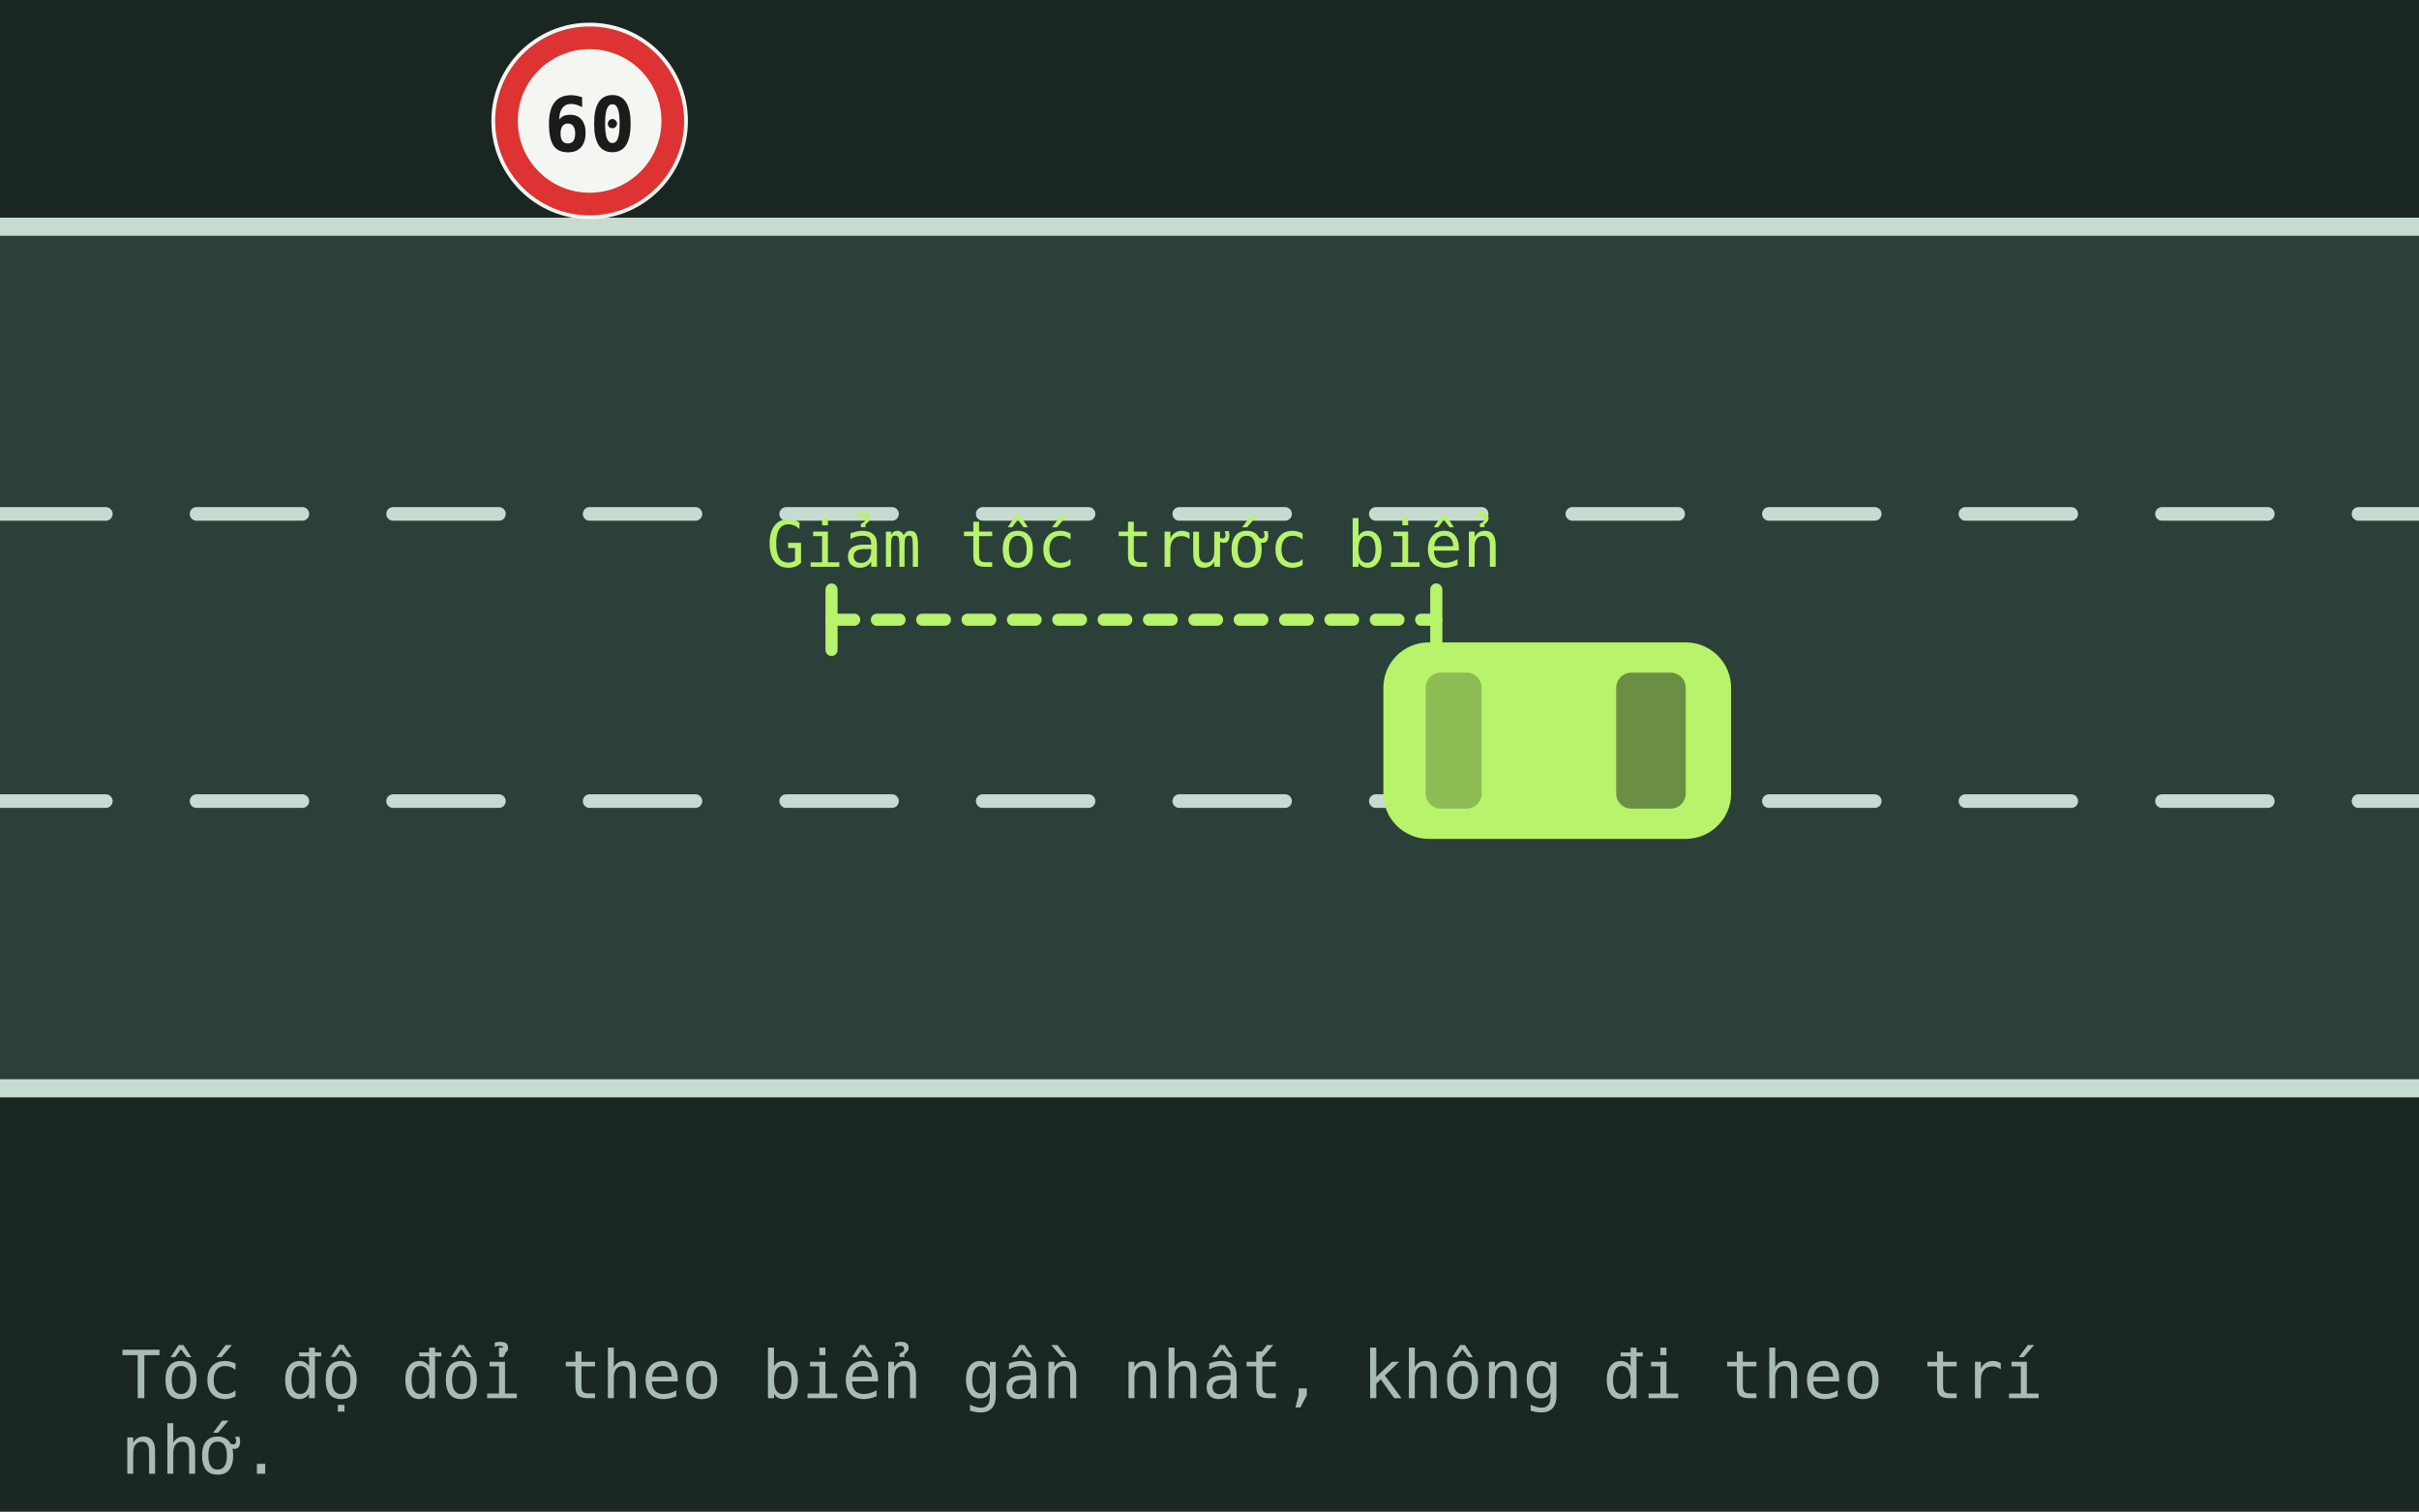
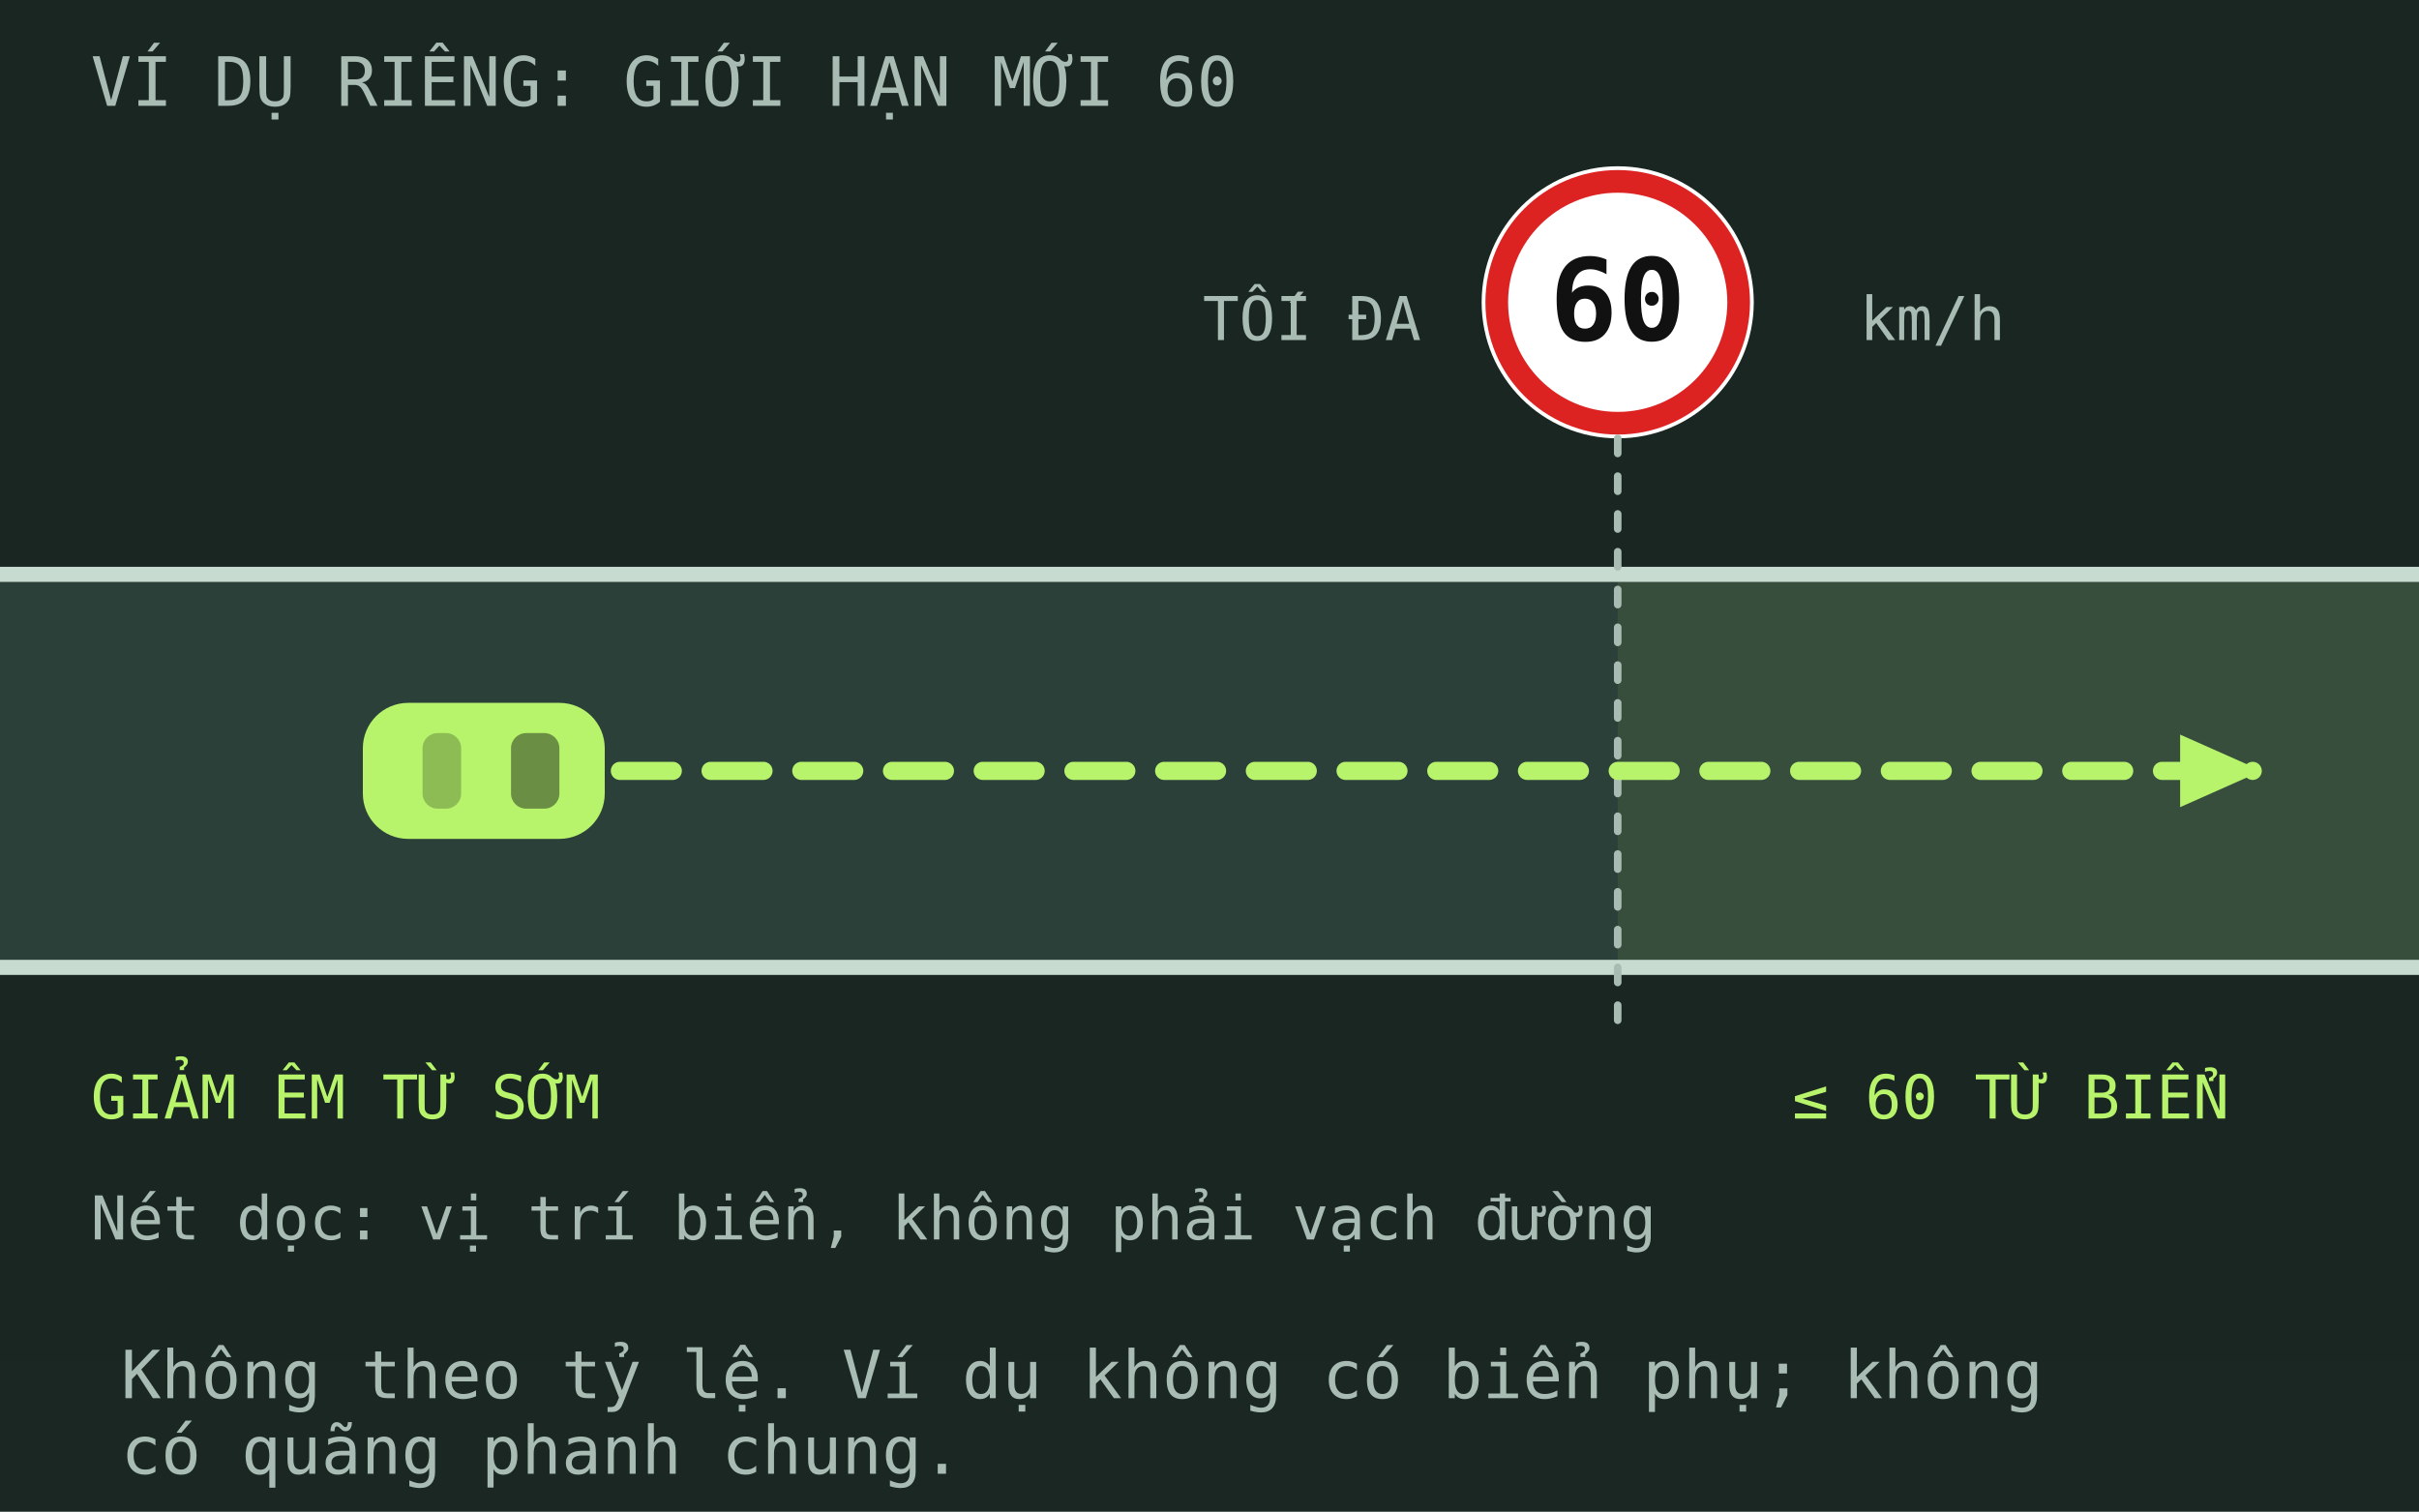
<svg xmlns="http://www.w3.org/2000/svg" viewBox="0 0 320 200" width="320" height="200" role="img" aria-labelledby="ttl">
  <defs>
    <marker id="tip" viewBox="0 0 10 10" refX="8" refY="5" markerWidth="5" markerHeight="5" orient="auto-start-reverse">
      <path d="M0 1L9 5L0 9Z" fill="#b7f36b" />
    </marker>
  </defs>
  <rect x="0" y="0" width="320" height="200" rx="0" fill="#22332e" />
  <rect x="0" y="0" width="320" height="180" rx="0" fill="#1a2622" />
-   <rect x="0" y="30" width="320" height="114" rx="0" fill="#2c403a" />
-   <path d="M0 68L320 68" stroke="#c8dbd1" stroke-width="1.8" stroke-dasharray="14 12" stroke-linecap="round" />
-   <path d="M0 106L320 106" stroke="#c8dbd1" stroke-width="1.8" stroke-dasharray="14 12" stroke-linecap="round" />
-   <path d="M0 30L320 30" stroke="#c8dbd1" stroke-width="2.4" stroke-linecap="round" />
-   <path d="M0 144L320 144" stroke="#c8dbd1" stroke-width="2.4" stroke-linecap="round" />
-   <circle cx="78" cy="16" r="13" fill="#f4f6f2" />
-   <circle cx="78" cy="16" r="11" fill="none" stroke="#d33" stroke-width="3" />
-   <text x="78" y="20" font-family="DM Mono, ui-monospace, monospace" font-size="10" font-weight="700" fill="#1b1b1b" text-anchor="middle">60</text>
-   <g transform="translate(206 98) rotate(90)">
-     <rect x="-13" y="-23" width="26" height="46" rx="6" fill="#b7f36b" />
-     <rect x="-9" y="-17" width="18" height="9.2" rx="2" fill="#0e1715" opacity=".45" />
-     <rect x="-9" y="10" width="18" height="7.4" rx="2" fill="#0e1715" opacity=".25" />
+   <text x="12" y="14" font-family="DM Mono, ui-monospace, monospace" font-size="9" font-weight="500" fill="#a9bcb3" text-anchor="start">VÍ DỤ RIÊNG: GIỚI HẠN MỚI 60</text>
+   <g id="signs-road">
+     <rect x="0" y="76" width="320" height="52" rx="0" fill="#2c403a" />
  </g>
-   <path d="M110 82L190 82" stroke="#b7f36b" stroke-width="1.6" stroke-dasharray="3 3" stroke-linecap="round" />
-   <path d="M110 78L110 86" stroke="#b7f36b" stroke-width="1.6" stroke-linecap="round" />
-   <path d="M190 78L190 86" stroke="#b7f36b" stroke-width="1.6" stroke-linecap="round" />
-   <text x="150" y="75" font-family="DM Mono, ui-monospace, monospace" font-size="8.5" font-weight="500" fill="#b7f36b" text-anchor="middle">Giảm tốc trước biển</text>
+   <g id="signs-new-limit-region">
+     <rect x="214" y="76" width="106" height="52" rx="0" fill="#b7f36b" opacity="0.08" />
+   </g>
+   <path d="M0 76L320 76" stroke="#c8dbd1" stroke-width="2" stroke-linecap="round" />
+   <path d="M0 128L320 128" stroke="#c8dbd1" stroke-width="2" stroke-linecap="round" />
+   <g id="signs-new-maximum">
+     <circle cx="214" cy="40" r="18" fill="#fff" />
+     <circle cx="214" cy="40" r="16" fill="none" stroke="#d22" stroke-width="3" />
+     <text x="214" y="45" font-family="DM Mono, ui-monospace, monospace" font-size="15" font-weight="700" fill="#111" text-anchor="middle">60</text>
+   </g>
+   <g id="signs-effective-position">
+     <path d="M214 58L214 136" stroke="#a9bcb3" stroke-width="1" stroke-dasharray="2 3" stroke-linecap="round" />
+   </g>
+   <text x="188" y="45" font-family="DM Mono, ui-monospace, monospace" font-size="8" font-weight="500" fill="#a9bcb3" text-anchor="end">TỐI ĐA</text>
+   <text x="246" y="45" font-family="DM Mono, ui-monospace, monospace" font-size="8" font-weight="500" fill="#a9bcb3" text-anchor="start">km/h</text>
+   <g id="signs-car">
+     <g transform="translate(64 102) rotate(90)">
+       <rect x="-9" y="-16" width="18" height="32" rx="6" fill="#b7f36b" />
+       <rect x="-5" y="-10" width="10" height="6.4" rx="2" fill="#0e1715" opacity=".45" />
+       <rect x="-5" y="3" width="10" height="5.1" rx="2" fill="#0e1715" opacity=".25" />
+     </g>
+   </g>
+   <g id="signs-travel">
+     <path d="M82 102L298 102" fill="none" stroke="#b7f36b" stroke-width="2.4" stroke-dasharray="7 5" stroke-linecap="round" marker-end="url(#tip)" />
+   </g>
+   <text x="12" y="148" font-family="DM Mono, ui-monospace, monospace" font-size="8" font-weight="500" fill="#b7f36b" text-anchor="start">GIẢM ÊM TỪ SỚM</text>
+   <text x="266" y="148" font-family="DM Mono, ui-monospace, monospace" font-size="8" font-weight="500" fill="#b7f36b" text-anchor="middle">≤ 60 TỪ BIỂN</text>
+   <text x="12" y="164" font-family="DM Mono, ui-monospace, monospace" font-size="8" font-weight="500" fill="#a9bcb3" text-anchor="start">Nét dọc: vị trí biển, không phải vạch đường</text>
  <rect x="0" y="174" width="320" height="26" rx="0" fill="#1a2622" opacity="0.92" />
-   <text x="16" y="185" font-family="DM Mono, ui-monospace, monospace" font-size="8.8" font-weight="500" fill="#a9bcb3" text-anchor="start">Tốc độ đổi theo biển gần nhất, không đi theo trí</text>
-   <text x="16" y="195" font-family="DM Mono, ui-monospace, monospace" font-size="8.8" font-weight="500" fill="#a9bcb3" text-anchor="start">nhớ.</text>
+   <text x="16" y="185" font-family="DM Mono, ui-monospace, monospace" font-size="8.8" font-weight="500" fill="#a9bcb3" text-anchor="start">Không theo tỷ lệ. Ví dụ không có biển phụ; không</text>
+   <text x="16" y="195" font-family="DM Mono, ui-monospace, monospace" font-size="8.8" font-weight="500" fill="#a9bcb3" text-anchor="start">có quãng phanh chung.</text>
</svg>
